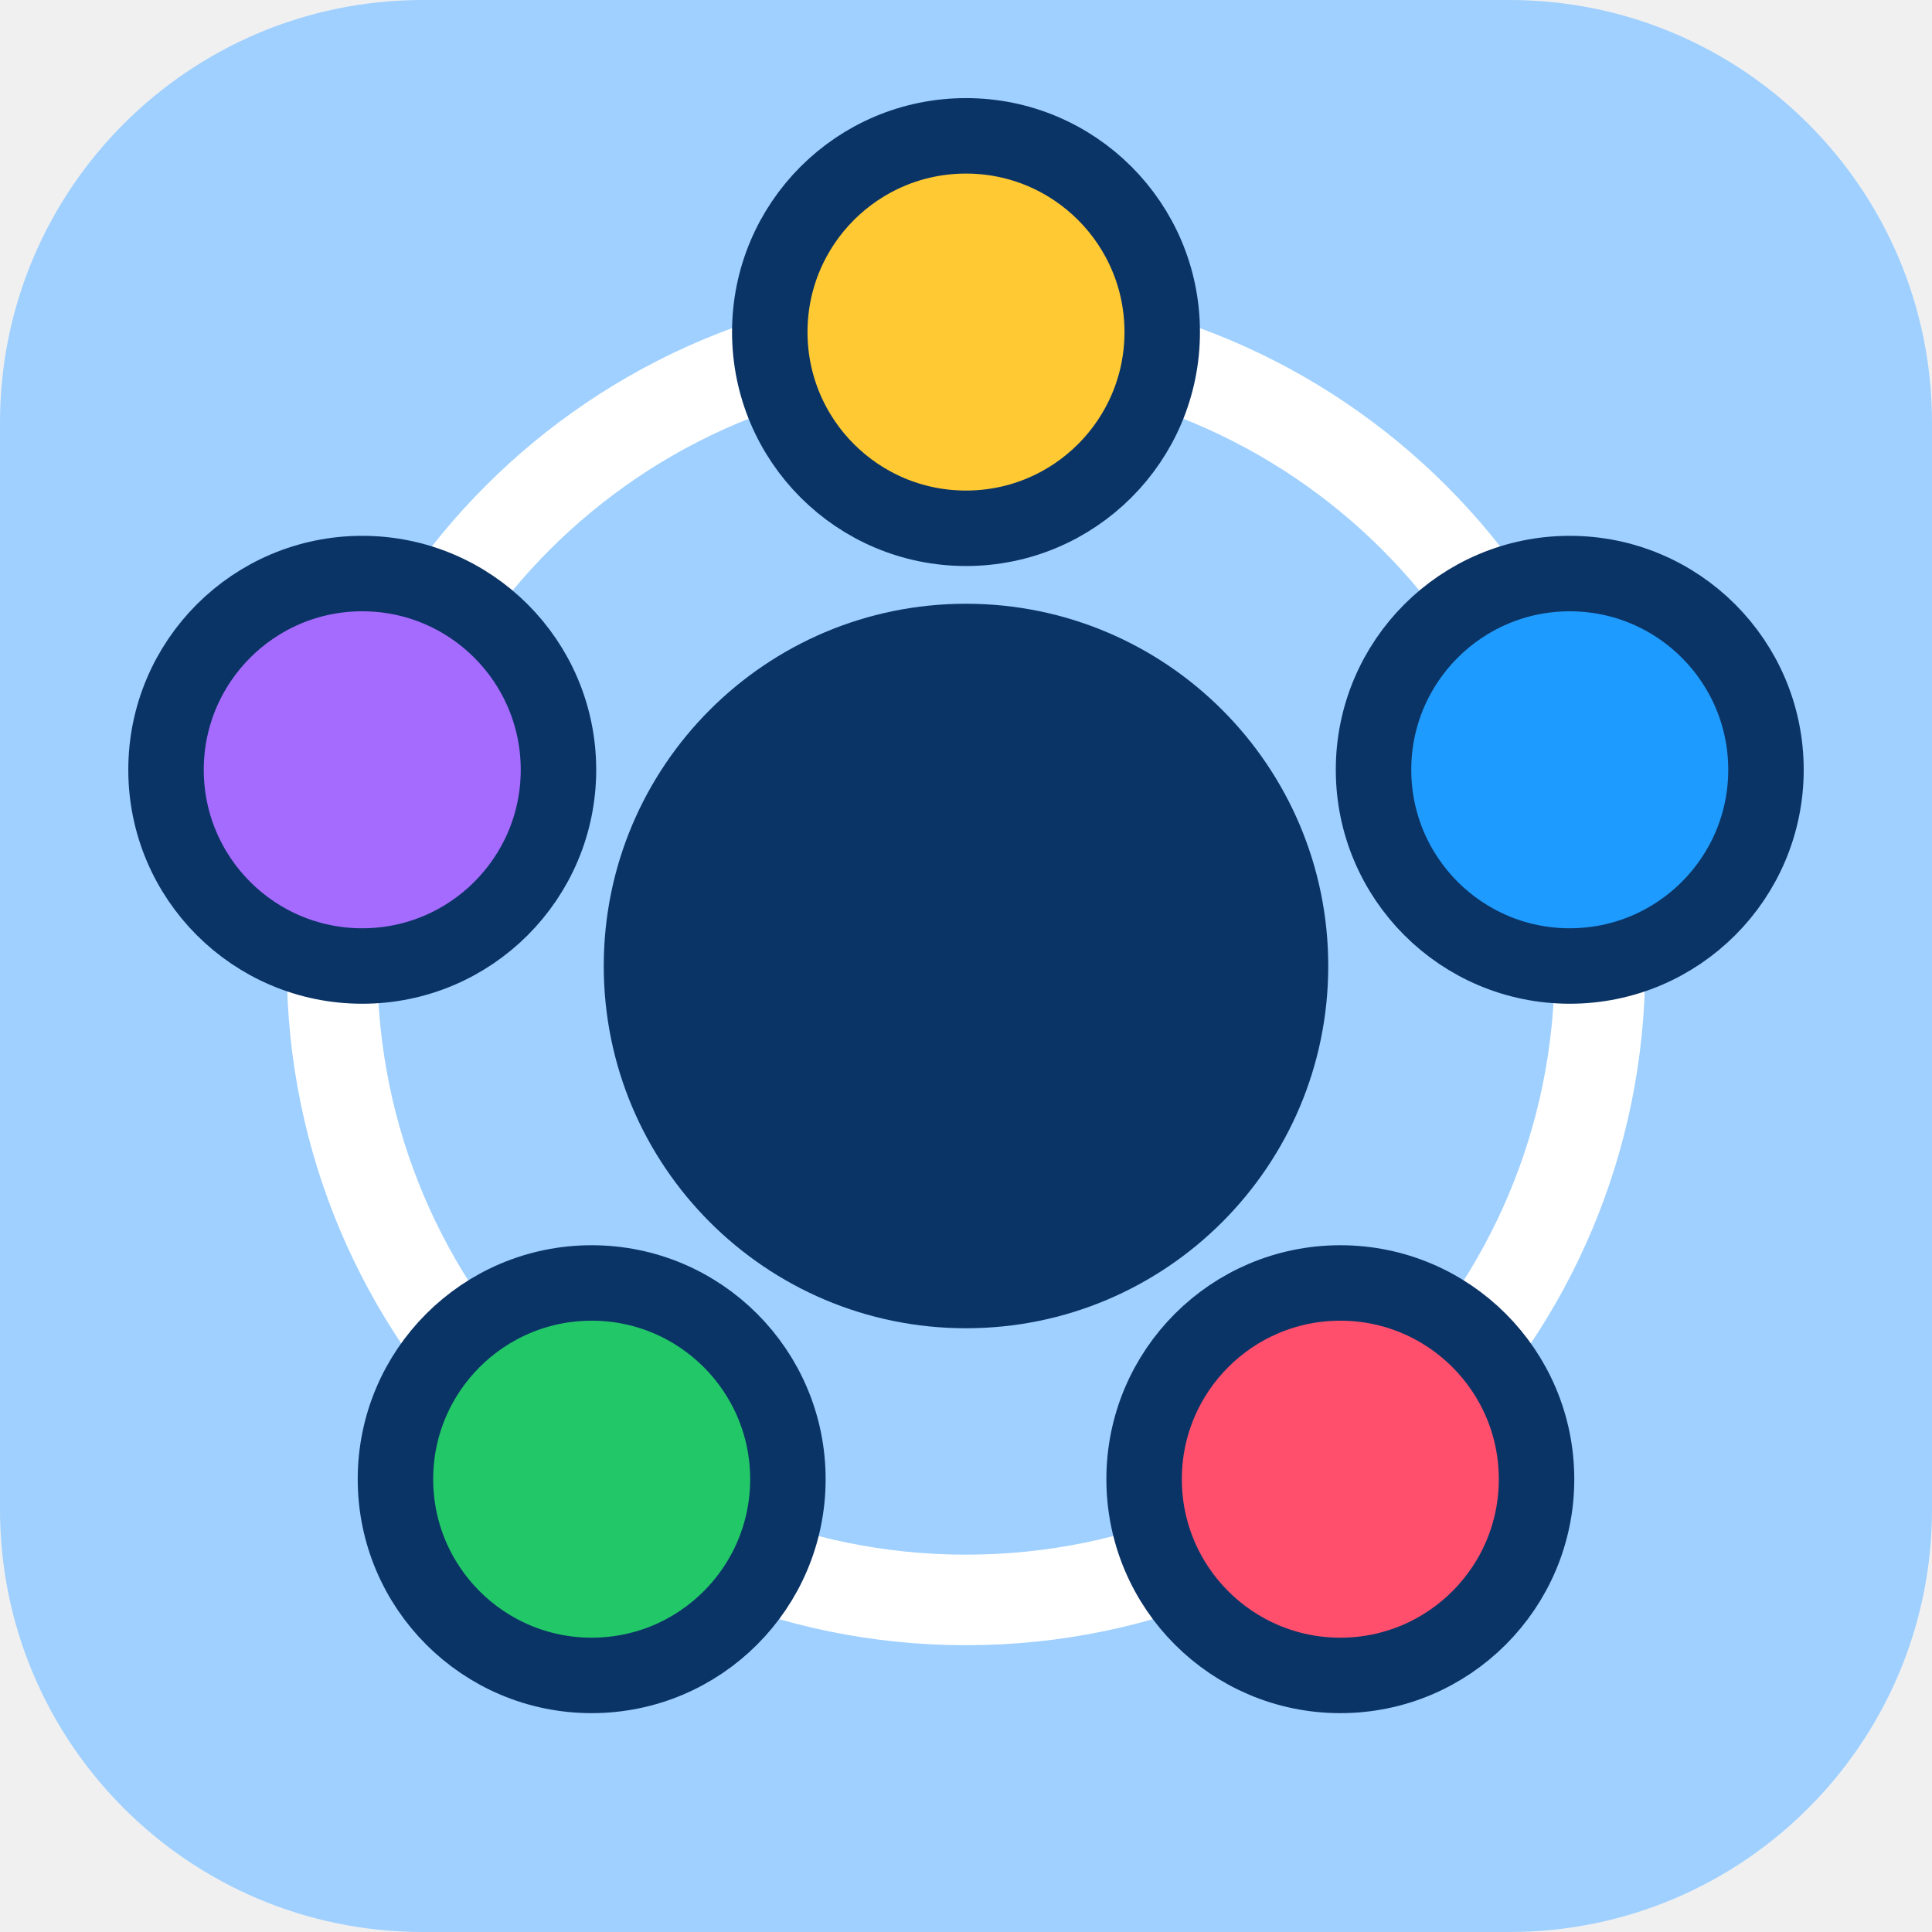
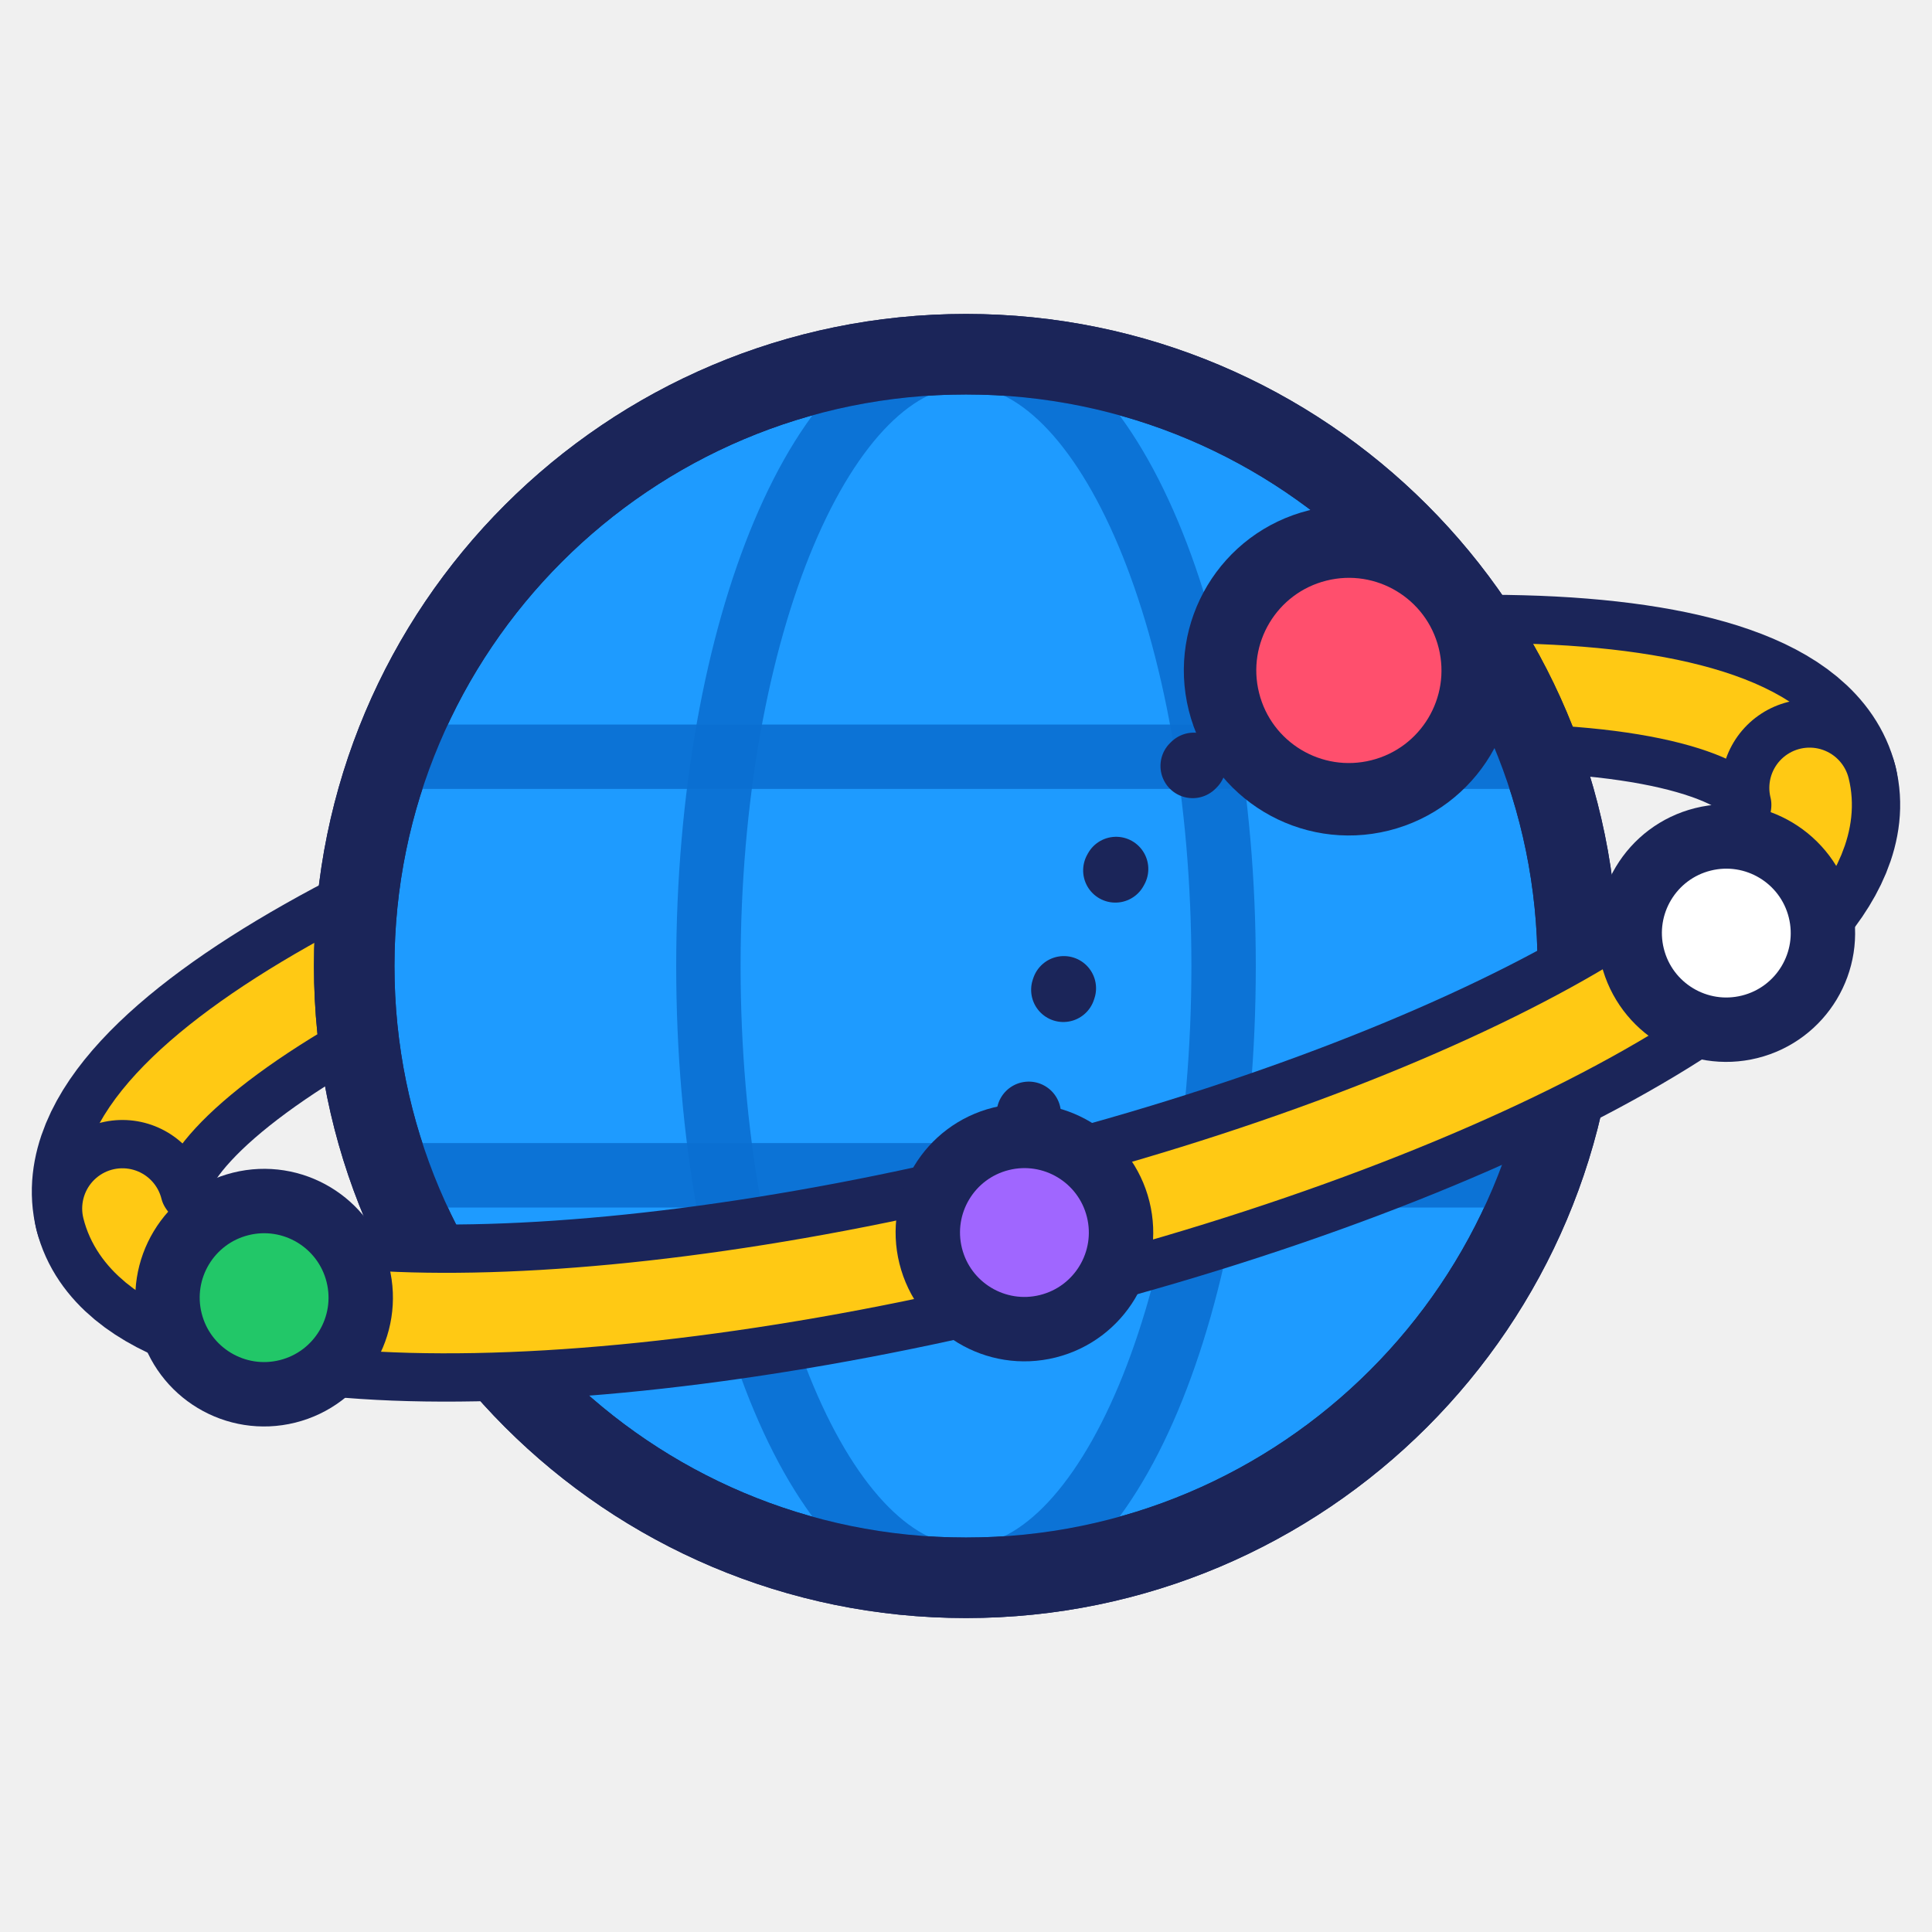
- <svg xmlns="http://www.w3.org/2000/svg" viewBox="0 0 64 64">
-   <rect width="64" height="64" rx="14" fill="#9fd0ff" />
-   <circle cx="32" cy="32" r="21" fill="none" stroke="#fff" stroke-width="3" />
-   <circle cx="32" cy="32" r="12" fill="#0b3466" />
-   <circle cx="32" cy="11" r="6.5" fill="#ffc933" stroke="#0b3466" stroke-width="2.5" />
-   <circle cx="52" cy="25.5" r="6.5" fill="#1e9bff" stroke="#0b3466" stroke-width="2.5" />
-   <circle cx="44.4" cy="49" r="6.5" fill="#ff4f6d" stroke="#0b3466" stroke-width="2.5" />
-   <circle cx="19.6" cy="49" r="6.5" fill="#22c768" stroke="#0b3466" stroke-width="2.5" />
-   <circle cx="12" cy="25.5" r="6.5" fill="#a56bff" stroke="#0b3466" stroke-width="2.5" />
+ <svg xmlns="http://www.w3.org/2000/svg" viewBox="0 0 120 120" role="img" aria-label="Around the World" fill="none" stroke-linecap="round" stroke-linejoin="round">
+   <g transform="rotate(-14 60 62)">
+     <path d="M 6 62 A 54 15 0 0 1 114 62" stroke="#1b2559" stroke-width="11" />
+     <path d="M 6 62 A 54 15 0 0 1 114 62" stroke="#ffc914" stroke-width="5" />
+   </g>
+   <circle cx="60" cy="60" r="38" fill="#1e9bff" stroke="#1b2559" stroke-width="5" />
+   <ellipse cx="60" cy="60" rx="16" ry="38" stroke="#0a6fd1" stroke-width="4" opacity="0.9" />
+   <path d="M 26 47 H 94 M 26 73 H 94" stroke="#0a6fd1" stroke-width="4" opacity="0.9" />
+   <circle cx="60" cy="60" r="38" stroke="#1b2559" stroke-width="5" />
+   <g transform="rotate(-14 60 62)">
+     <path d="M 114 62 A 54 15 0 0 1 6 62" stroke="#1b2559" stroke-width="11" />
+     <path d="M 114 62 A 54 15 0 0 1 6 62" stroke="#ffc914" stroke-width="5" />
+     <circle cx="13.2" cy="69.5" r="6" fill="#22c768" stroke="#1b2559" stroke-width="4" />
+     <circle cx="60" cy="77" r="6" fill="#a066ff" stroke="#1b2559" stroke-width="4" />
+     <circle cx="106.8" cy="69.5" r="6" fill="#ffffff" stroke="#1b2559" stroke-width="4" />
+     <path d="M 62 70 Q 70 54 80 50" stroke="#1b2559" stroke-width="4" stroke-dasharray="0.1 8" />
+     <circle cx="88" cy="48" r="8" fill="#ff4f6d" stroke="#1b2559" stroke-width="4.5" />
+   </g>
</svg>
